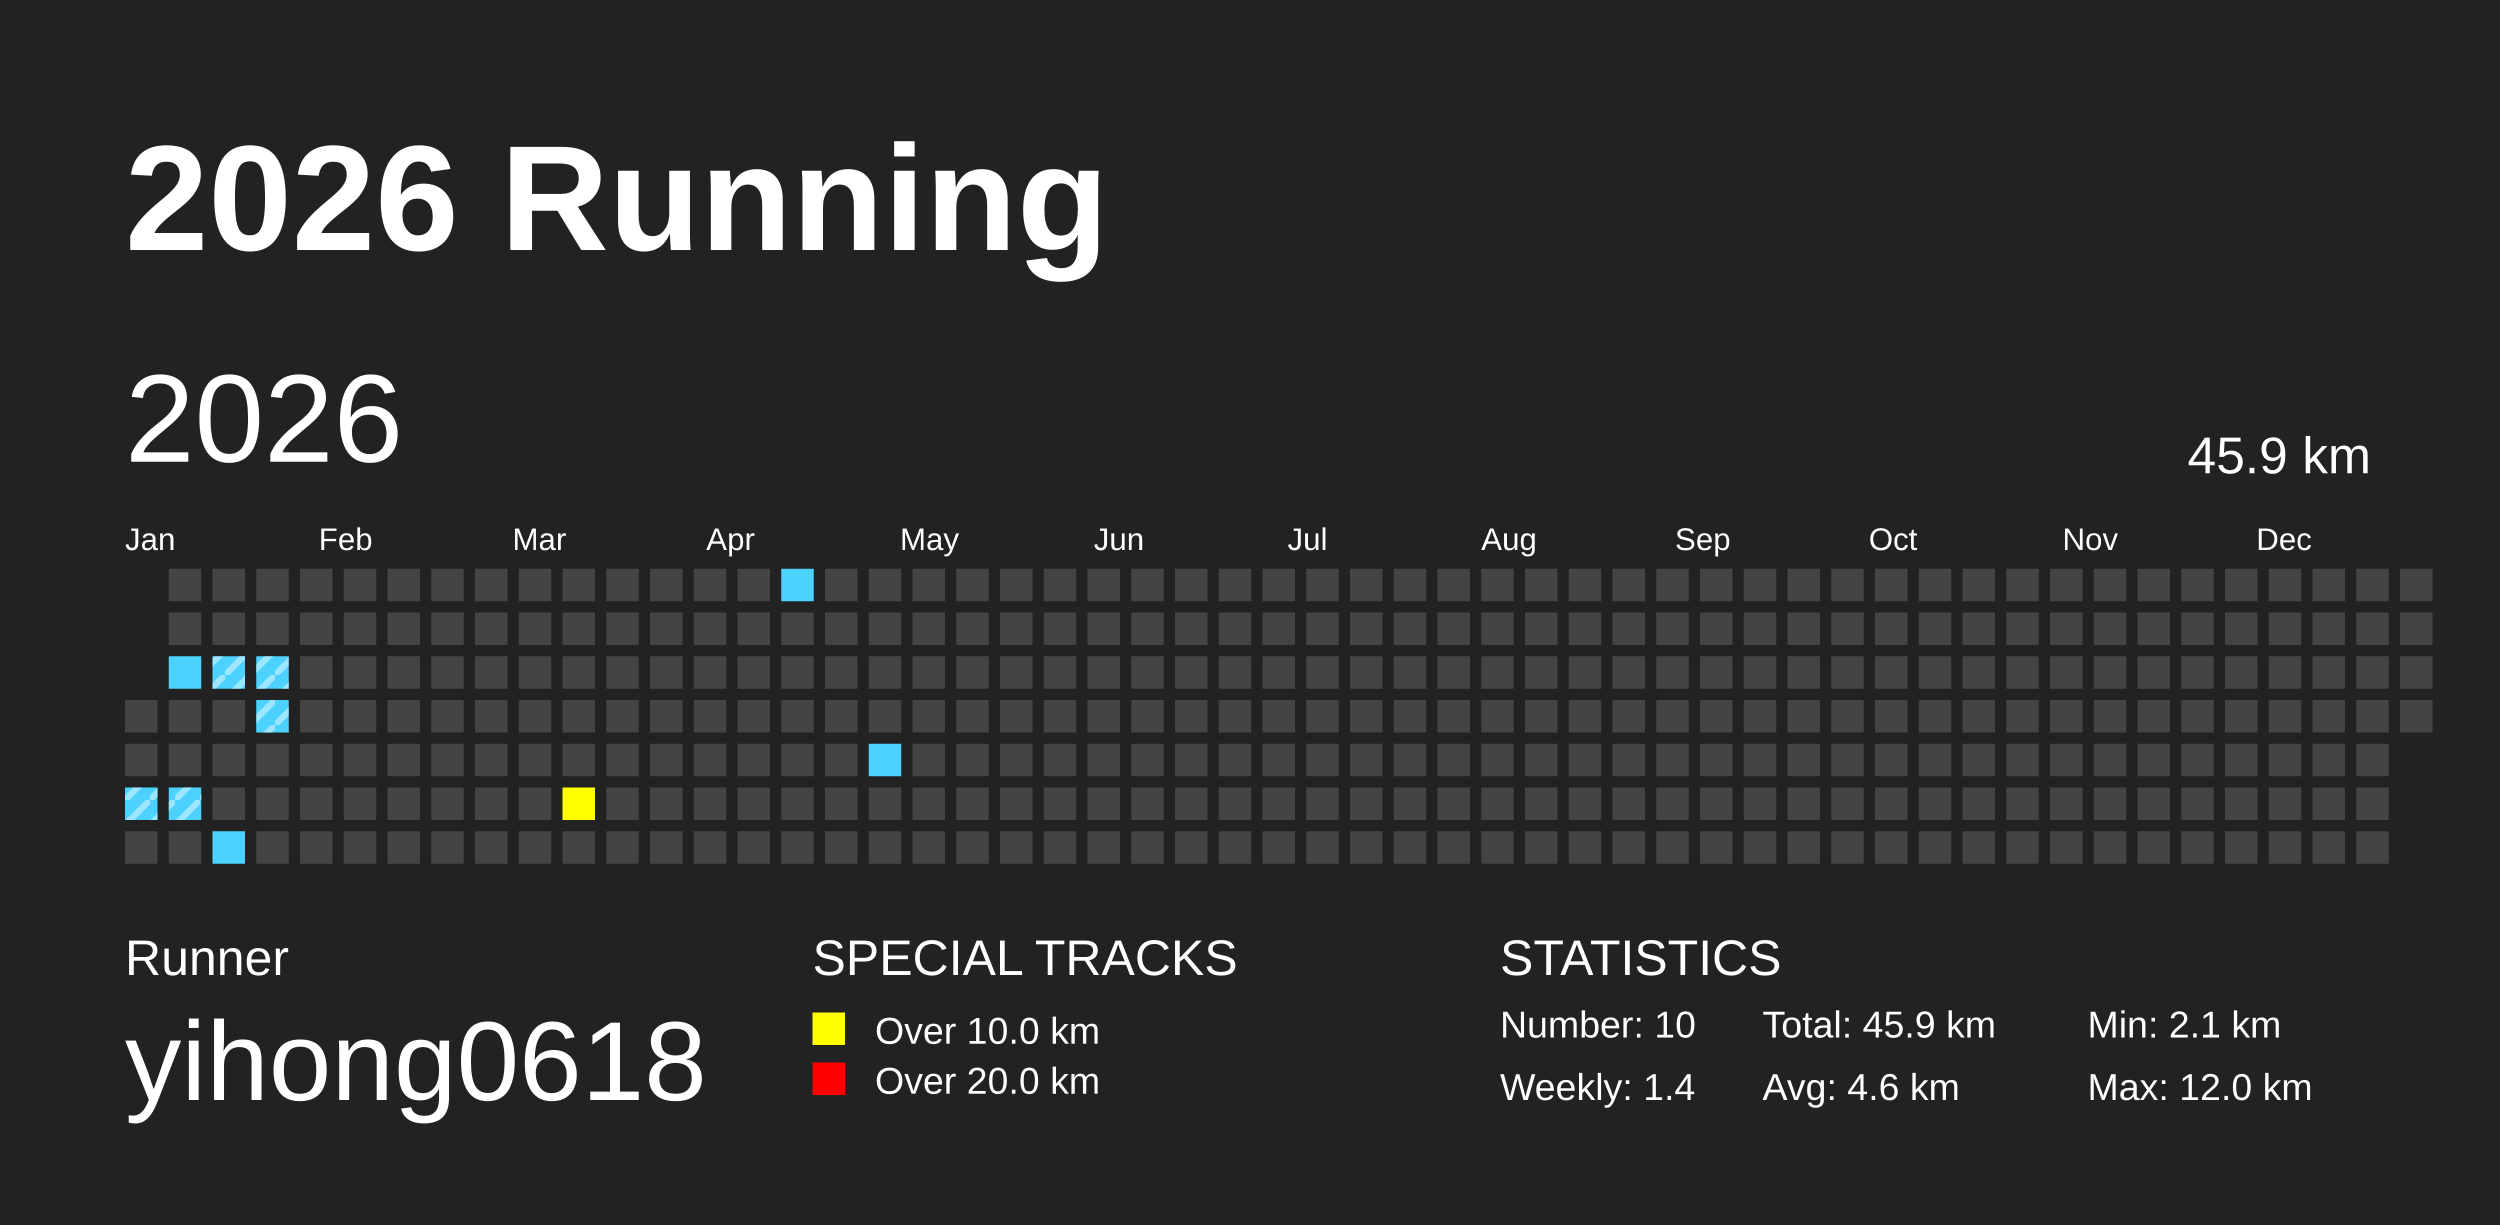
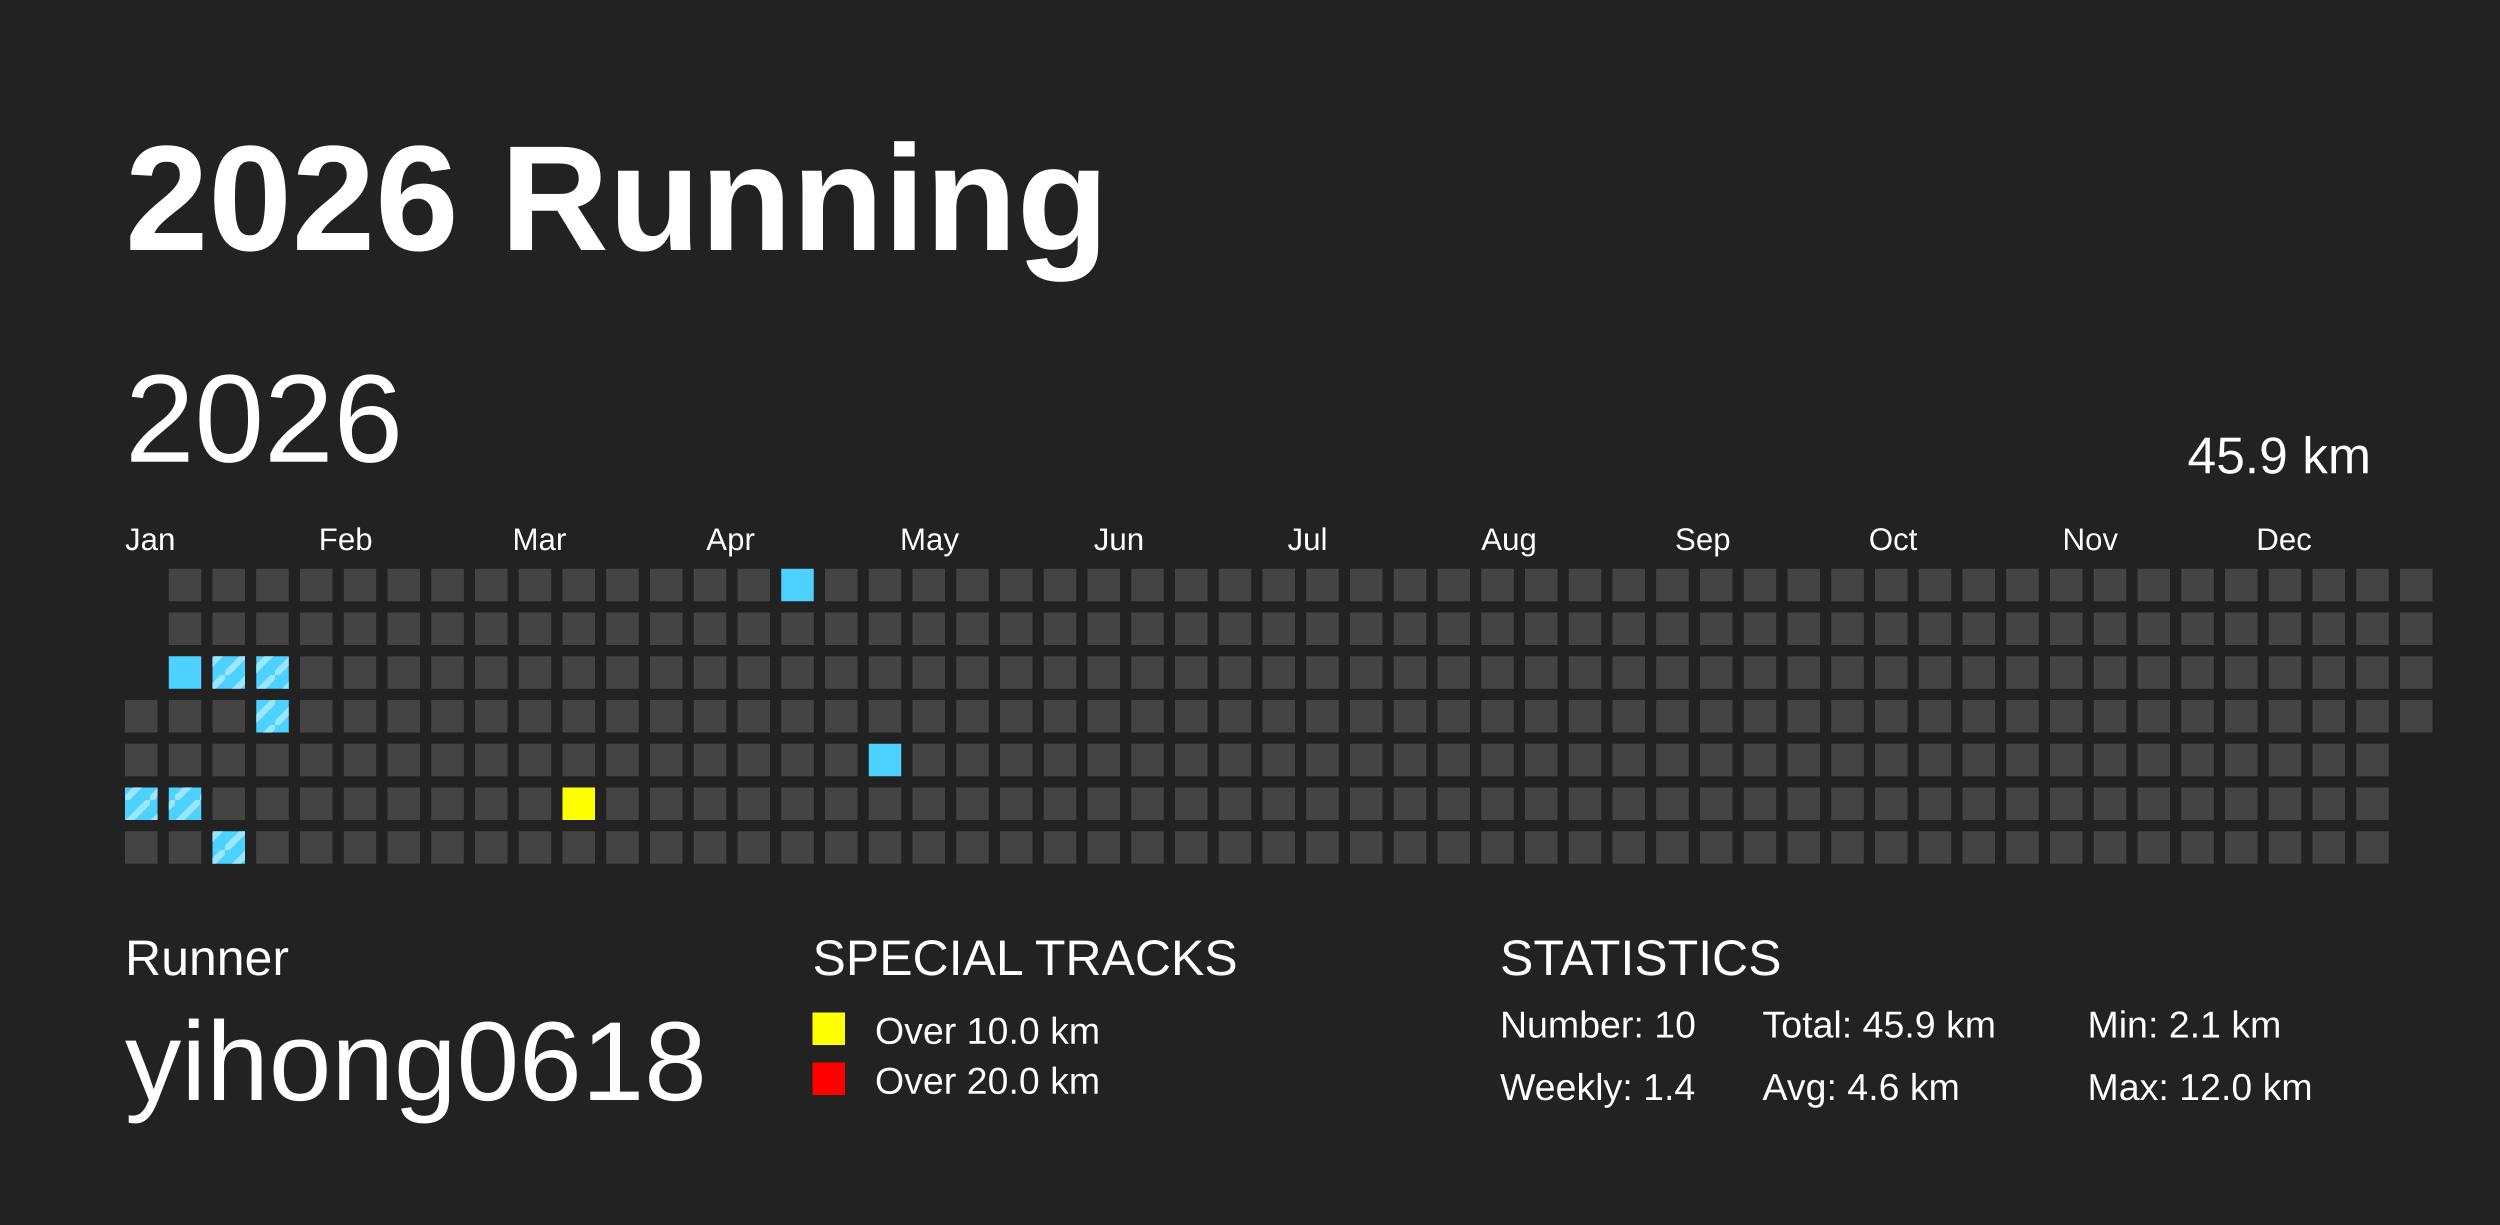
<svg xmlns="http://www.w3.org/2000/svg" baseProfile="full" height="98mm" version="1.1" viewBox="0,0,200,98" width="200mm">
  <defs>
    <pattern height="2" id="indoor-stripe" patternUnits="userSpaceOnUse" width="2">
      <line stroke="white" stroke-opacity="0.45" stroke-width="0.5" x1="0" x2="2" y1="2" y2="0" />
    </pattern>
  </defs>
  <rect fill="#222222" height="98" width="200" x="0" y="0" />
  <text fill="#FFFFFF" style="font-size:12px; font-family:Arial; font-weight:bold;" x="10" y="20">2026 Running</text>
  <text fill="#FFFFFF" style="font-size:4px; font-family:Arial" x="10" y="78">Runner</text>
  <text fill="#FFFFFF" style="font-size:9px; font-family:Arial" x="10" y="88">yihong0618</text>
  <text fill="#FFFFFF" style="font-size:4px; font-family:Arial" x="65" y="78">SPECIAL TRACKS</text>
  <rect fill="yellow" height="2.6" width="2.6" x="65" y="81" />
  <text fill="#FFFFFF" style="font-size:3px; font-family:Arial" x="70" y="83.5">Over 10.0 km</text>
  <rect fill="red" height="2.6" width="2.6" x="65" y="85" />
  <text fill="#FFFFFF" style="font-size:3px; font-family:Arial" x="70" y="87.5">Over 20.0 km</text>
  <text fill="#FFFFFF" style="font-size:4px; font-family:Arial" x="120" y="78">STATISTICS</text>
  <text fill="#FFFFFF" style="font-size:3px; font-family:Arial" x="120" y="83">Number: 10</text>
  <text fill="#FFFFFF" style="font-size:3px; font-family:Arial" x="120" y="88">Weekly: 1.4</text>
  <text fill="#FFFFFF" style="font-size:3px; font-family:Arial" x="141" y="83">Total: 45.9 km</text>
  <text fill="#FFFFFF" style="font-size:3px; font-family:Arial" x="141" y="88">Avg: 4.6 km</text>
  <text fill="#FFFFFF" style="font-size:3px; font-family:Arial" x="167" y="83">Min: 2.1 km</text>
  <text fill="#FFFFFF" style="font-size:3px; font-family:Arial" x="167" y="88">Max: 12.0 km</text>
  <text dominant-baseline="hanging" fill="#FFFFFF" style="font-size:10.0px; font-family:Arial;" x="10" y="30">2026</text>
  <text dominant-baseline="hanging" fill="#FFFFFF" style="font-size:4.125px; font-family:Arial;" x="175" y="35">45.9 km</text>
  <text fill="#FFFFFF" style="font-size:2.5px; font-family:Arial" x="10.0" y="44">Jan</text>
  <text fill="#FFFFFF" style="font-size:2.5px; font-family:Arial" x="25.5" y="44">Feb</text>
  <text fill="#FFFFFF" style="font-size:2.5px; font-family:Arial" x="41.0" y="44">Mar</text>
  <text fill="#FFFFFF" style="font-size:2.5px; font-family:Arial" x="56.5" y="44">Apr</text>
  <text fill="#FFFFFF" style="font-size:2.5px; font-family:Arial" x="72.0" y="44">May</text>
  <text fill="#FFFFFF" style="font-size:2.5px; font-family:Arial" x="87.5" y="44">Jun</text>
  <text fill="#FFFFFF" style="font-size:2.5px; font-family:Arial" x="103.0" y="44">Jul</text>
  <text fill="#FFFFFF" style="font-size:2.5px; font-family:Arial" x="118.5" y="44">Aug</text>
  <text fill="#FFFFFF" style="font-size:2.5px; font-family:Arial" x="134.0" y="44">Sep</text>
  <text fill="#FFFFFF" style="font-size:2.5px; font-family:Arial" x="149.5" y="44">Oct</text>
  <text fill="#FFFFFF" style="font-size:2.5px; font-family:Arial" x="165.0" y="44">Nov</text>
  <text fill="#FFFFFF" style="font-size:2.5px; font-family:Arial" x="180.5" y="44">Dec</text>
  <rect fill="#444444" height="2.6" width="2.6" x="10.0" y="56.0" />
  <rect fill="#444444" height="2.6" width="2.6" x="10.0" y="59.5" />
  <rect fill="#4DD2FF" height="2.6" width="2.6" x="10.0" y="63.0" />
  <rect fill="url(#indoor-stripe)" height="2.6" width="2.6" x="10.0" y="63.0" />
  <rect fill="#444444" height="2.6" width="2.6" x="10.0" y="66.5" />
  <rect fill="#444444" height="2.6" width="2.6" x="13.5" y="45.5" />
  <rect fill="#444444" height="2.6" width="2.6" x="13.5" y="49.0" />
  <rect fill="#4DD2FF" height="2.6" width="2.6" x="13.5" y="52.5" />
  <rect fill="#444444" height="2.6" width="2.6" x="13.5" y="56.0" />
  <rect fill="#444444" height="2.6" width="2.6" x="13.5" y="59.5" />
  <rect fill="#4DD2FF" height="2.6" width="2.6" x="13.5" y="63.0" />
  <rect fill="url(#indoor-stripe)" height="2.6" width="2.6" x="13.5" y="63.0" />
  <rect fill="#444444" height="2.6" width="2.6" x="13.5" y="66.5" />
  <rect fill="#444444" height="2.6" width="2.6" x="17.0" y="45.5" />
  <rect fill="#444444" height="2.6" width="2.6" x="17.0" y="49.0" />
  <rect fill="#4DD2FF" height="2.6" width="2.6" x="17.0" y="52.5" />
  <rect fill="url(#indoor-stripe)" height="2.6" width="2.6" x="17.0" y="52.5" />
  <rect fill="#444444" height="2.6" width="2.6" x="17.0" y="56.0" />
  <rect fill="#444444" height="2.6" width="2.6" x="17.0" y="59.5" />
  <rect fill="#444444" height="2.6" width="2.6" x="17.0" y="63.0" />
  <rect fill="#4DD2FF" height="2.6" width="2.6" x="17.0" y="66.5" />
+   <rect fill="url(#indoor-stripe)" height="2.6" width="2.6" x="17.0" y="66.5" />
  <rect fill="#444444" height="2.6" width="2.6" x="20.5" y="45.5" />
  <rect fill="#444444" height="2.6" width="2.6" x="20.5" y="49.0" />
  <rect fill="#4DD2FF" height="2.6" width="2.6" x="20.5" y="52.5" />
  <rect fill="url(#indoor-stripe)" height="2.6" width="2.6" x="20.5" y="52.5" />
  <rect fill="#4DD2FF" height="2.6" width="2.6" x="20.5" y="56.0" />
  <rect fill="url(#indoor-stripe)" height="2.6" width="2.6" x="20.5" y="56.0" />
  <rect fill="#444444" height="2.6" width="2.6" x="20.5" y="59.5" />
  <rect fill="#444444" height="2.6" width="2.6" x="20.5" y="63.0" />
  <rect fill="#444444" height="2.6" width="2.6" x="20.5" y="66.5" />
  <rect fill="#444444" height="2.6" width="2.6" x="24.0" y="45.5" />
  <rect fill="#444444" height="2.6" width="2.6" x="24.0" y="49.0" />
  <rect fill="#444444" height="2.6" width="2.6" x="24.0" y="52.5" />
  <rect fill="#444444" height="2.6" width="2.6" x="24.0" y="56.0" />
  <rect fill="#444444" height="2.6" width="2.6" x="24.0" y="59.5" />
  <rect fill="#444444" height="2.6" width="2.6" x="24.0" y="63.0" />
  <rect fill="#444444" height="2.6" width="2.6" x="24.0" y="66.5" />
  <rect fill="#444444" height="2.6" width="2.6" x="27.5" y="45.5" />
  <rect fill="#444444" height="2.6" width="2.6" x="27.5" y="49.0" />
  <rect fill="#444444" height="2.6" width="2.6" x="27.5" y="52.5" />
  <rect fill="#444444" height="2.6" width="2.6" x="27.5" y="56.0" />
  <rect fill="#444444" height="2.6" width="2.6" x="27.5" y="59.5" />
  <rect fill="#444444" height="2.6" width="2.6" x="27.5" y="63.0" />
  <rect fill="#444444" height="2.6" width="2.6" x="27.5" y="66.5" />
  <rect fill="#444444" height="2.6" width="2.6" x="31.0" y="45.5" />
  <rect fill="#444444" height="2.6" width="2.6" x="31.0" y="49.0" />
  <rect fill="#444444" height="2.6" width="2.6" x="31.0" y="52.5" />
  <rect fill="#444444" height="2.6" width="2.6" x="31.0" y="56.0" />
  <rect fill="#444444" height="2.6" width="2.6" x="31.0" y="59.5" />
  <rect fill="#444444" height="2.6" width="2.6" x="31.0" y="63.0" />
  <rect fill="#444444" height="2.6" width="2.6" x="31.0" y="66.5" />
  <rect fill="#444444" height="2.6" width="2.6" x="34.5" y="45.5" />
  <rect fill="#444444" height="2.6" width="2.6" x="34.5" y="49.0" />
  <rect fill="#444444" height="2.6" width="2.6" x="34.5" y="52.5" />
  <rect fill="#444444" height="2.6" width="2.6" x="34.5" y="56.0" />
  <rect fill="#444444" height="2.6" width="2.6" x="34.5" y="59.5" />
  <rect fill="#444444" height="2.6" width="2.6" x="34.5" y="63.0" />
  <rect fill="#444444" height="2.6" width="2.6" x="34.5" y="66.5" />
  <rect fill="#444444" height="2.6" width="2.6" x="38.0" y="45.5" />
  <rect fill="#444444" height="2.6" width="2.6" x="38.0" y="49.0" />
  <rect fill="#444444" height="2.6" width="2.6" x="38.0" y="52.5" />
  <rect fill="#444444" height="2.6" width="2.6" x="38.0" y="56.0" />
  <rect fill="#444444" height="2.6" width="2.6" x="38.0" y="59.5" />
  <rect fill="#444444" height="2.6" width="2.6" x="38.0" y="63.0" />
  <rect fill="#444444" height="2.6" width="2.6" x="38.0" y="66.5" />
  <rect fill="#444444" height="2.6" width="2.6" x="41.5" y="45.5" />
  <rect fill="#444444" height="2.6" width="2.6" x="41.5" y="49.0" />
  <rect fill="#444444" height="2.6" width="2.6" x="41.5" y="52.5" />
  <rect fill="#444444" height="2.6" width="2.6" x="41.5" y="56.0" />
  <rect fill="#444444" height="2.6" width="2.6" x="41.5" y="59.5" />
  <rect fill="#444444" height="2.6" width="2.6" x="41.5" y="63.0" />
  <rect fill="#444444" height="2.6" width="2.6" x="41.5" y="66.5" />
  <rect fill="#444444" height="2.6" width="2.6" x="45.0" y="45.5" />
  <rect fill="#444444" height="2.6" width="2.6" x="45.0" y="49.0" />
  <rect fill="#444444" height="2.6" width="2.6" x="45.0" y="52.5" />
  <rect fill="#444444" height="2.6" width="2.6" x="45.0" y="56.0" />
  <rect fill="#444444" height="2.6" width="2.6" x="45.0" y="59.5" />
  <rect fill="yellow" height="2.6" width="2.6" x="45.0" y="63.0" />
  <rect fill="#444444" height="2.6" width="2.6" x="45.0" y="66.5" />
  <rect fill="#444444" height="2.6" width="2.6" x="48.5" y="45.5" />
  <rect fill="#444444" height="2.6" width="2.6" x="48.5" y="49.0" />
  <rect fill="#444444" height="2.6" width="2.6" x="48.5" y="52.5" />
  <rect fill="#444444" height="2.6" width="2.6" x="48.5" y="56.0" />
  <rect fill="#444444" height="2.6" width="2.6" x="48.5" y="59.5" />
  <rect fill="#444444" height="2.6" width="2.6" x="48.5" y="63.0" />
  <rect fill="#444444" height="2.6" width="2.6" x="48.5" y="66.5" />
  <rect fill="#444444" height="2.6" width="2.6" x="52.0" y="45.5" />
  <rect fill="#444444" height="2.6" width="2.6" x="52.0" y="49.0" />
  <rect fill="#444444" height="2.6" width="2.6" x="52.0" y="52.5" />
  <rect fill="#444444" height="2.6" width="2.6" x="52.0" y="56.0" />
  <rect fill="#444444" height="2.6" width="2.6" x="52.0" y="59.5" />
  <rect fill="#444444" height="2.6" width="2.6" x="52.0" y="63.0" />
  <rect fill="#444444" height="2.6" width="2.6" x="52.0" y="66.5" />
  <rect fill="#444444" height="2.6" width="2.6" x="55.5" y="45.5" />
  <rect fill="#444444" height="2.6" width="2.6" x="55.5" y="49.0" />
  <rect fill="#444444" height="2.6" width="2.6" x="55.5" y="52.5" />
  <rect fill="#444444" height="2.6" width="2.6" x="55.5" y="56.0" />
  <rect fill="#444444" height="2.6" width="2.6" x="55.5" y="59.5" />
  <rect fill="#444444" height="2.6" width="2.6" x="55.5" y="63.0" />
  <rect fill="#444444" height="2.6" width="2.6" x="55.5" y="66.5" />
  <rect fill="#444444" height="2.6" width="2.6" x="59.0" y="45.5" />
  <rect fill="#444444" height="2.6" width="2.6" x="59.0" y="49.0" />
  <rect fill="#444444" height="2.6" width="2.6" x="59.0" y="52.5" />
  <rect fill="#444444" height="2.6" width="2.6" x="59.0" y="56.0" />
  <rect fill="#444444" height="2.6" width="2.6" x="59.0" y="59.5" />
  <rect fill="#444444" height="2.6" width="2.6" x="59.0" y="63.0" />
  <rect fill="#444444" height="2.6" width="2.6" x="59.0" y="66.5" />
  <rect fill="#4DD2FF" height="2.6" width="2.6" x="62.5" y="45.5" />
  <rect fill="#444444" height="2.6" width="2.6" x="62.5" y="49.0" />
  <rect fill="#444444" height="2.6" width="2.6" x="62.5" y="52.5" />
  <rect fill="#444444" height="2.6" width="2.6" x="62.5" y="56.0" />
  <rect fill="#444444" height="2.6" width="2.6" x="62.5" y="59.5" />
  <rect fill="#444444" height="2.6" width="2.6" x="62.5" y="63.0" />
  <rect fill="#444444" height="2.6" width="2.6" x="62.5" y="66.5" />
  <rect fill="#444444" height="2.6" width="2.6" x="66.0" y="45.5" />
  <rect fill="#444444" height="2.6" width="2.6" x="66.0" y="49.0" />
  <rect fill="#444444" height="2.6" width="2.6" x="66.0" y="52.5" />
  <rect fill="#444444" height="2.6" width="2.6" x="66.0" y="56.0" />
  <rect fill="#444444" height="2.6" width="2.6" x="66.0" y="59.5" />
  <rect fill="#444444" height="2.6" width="2.6" x="66.0" y="63.0" />
  <rect fill="#444444" height="2.6" width="2.6" x="66.0" y="66.5" />
  <rect fill="#444444" height="2.6" width="2.6" x="69.5" y="45.5" />
  <rect fill="#444444" height="2.6" width="2.6" x="69.5" y="49.0" />
  <rect fill="#444444" height="2.6" width="2.6" x="69.5" y="52.5" />
  <rect fill="#444444" height="2.6" width="2.6" x="69.5" y="56.0" />
  <rect fill="#4DD2FF" height="2.6" width="2.6" x="69.5" y="59.5" />
  <rect fill="#444444" height="2.6" width="2.6" x="69.5" y="63.0" />
  <rect fill="#444444" height="2.6" width="2.6" x="69.5" y="66.5" />
  <rect fill="#444444" height="2.6" width="2.6" x="73.0" y="45.5" />
  <rect fill="#444444" height="2.6" width="2.6" x="73.0" y="49.0" />
  <rect fill="#444444" height="2.6" width="2.6" x="73.0" y="52.5" />
  <rect fill="#444444" height="2.6" width="2.6" x="73.0" y="56.0" />
  <rect fill="#444444" height="2.6" width="2.6" x="73.0" y="59.5" />
  <rect fill="#444444" height="2.6" width="2.6" x="73.0" y="63.0" />
  <rect fill="#444444" height="2.6" width="2.6" x="73.0" y="66.5" />
  <rect fill="#444444" height="2.6" width="2.6" x="76.5" y="45.5" />
  <rect fill="#444444" height="2.6" width="2.6" x="76.5" y="49.0" />
  <rect fill="#444444" height="2.6" width="2.6" x="76.5" y="52.5" />
  <rect fill="#444444" height="2.6" width="2.6" x="76.5" y="56.0" />
  <rect fill="#444444" height="2.6" width="2.6" x="76.5" y="59.5" />
  <rect fill="#444444" height="2.6" width="2.6" x="76.5" y="63.0" />
  <rect fill="#444444" height="2.6" width="2.6" x="76.5" y="66.5" />
  <rect fill="#444444" height="2.6" width="2.6" x="80.0" y="45.5" />
  <rect fill="#444444" height="2.6" width="2.6" x="80.0" y="49.0" />
  <rect fill="#444444" height="2.6" width="2.6" x="80.0" y="52.5" />
  <rect fill="#444444" height="2.6" width="2.6" x="80.0" y="56.0" />
  <rect fill="#444444" height="2.6" width="2.6" x="80.0" y="59.5" />
  <rect fill="#444444" height="2.6" width="2.6" x="80.0" y="63.0" />
  <rect fill="#444444" height="2.6" width="2.6" x="80.0" y="66.5" />
  <rect fill="#444444" height="2.6" width="2.6" x="83.5" y="45.5" />
  <rect fill="#444444" height="2.6" width="2.6" x="83.5" y="49.0" />
  <rect fill="#444444" height="2.6" width="2.6" x="83.5" y="52.5" />
  <rect fill="#444444" height="2.6" width="2.6" x="83.5" y="56.0" />
  <rect fill="#444444" height="2.6" width="2.6" x="83.5" y="59.5" />
  <rect fill="#444444" height="2.6" width="2.6" x="83.5" y="63.0" />
  <rect fill="#444444" height="2.6" width="2.6" x="83.5" y="66.5" />
  <rect fill="#444444" height="2.6" width="2.6" x="87.0" y="45.5" />
  <rect fill="#444444" height="2.6" width="2.6" x="87.0" y="49.0" />
  <rect fill="#444444" height="2.6" width="2.6" x="87.0" y="52.5" />
  <rect fill="#444444" height="2.6" width="2.6" x="87.0" y="56.0" />
  <rect fill="#444444" height="2.6" width="2.6" x="87.0" y="59.5" />
  <rect fill="#444444" height="2.6" width="2.6" x="87.0" y="63.0" />
  <rect fill="#444444" height="2.6" width="2.6" x="87.0" y="66.5" />
  <rect fill="#444444" height="2.6" width="2.6" x="90.5" y="45.5" />
  <rect fill="#444444" height="2.6" width="2.6" x="90.5" y="49.0" />
  <rect fill="#444444" height="2.6" width="2.6" x="90.5" y="52.5" />
  <rect fill="#444444" height="2.6" width="2.6" x="90.5" y="56.0" />
  <rect fill="#444444" height="2.6" width="2.6" x="90.5" y="59.5" />
  <rect fill="#444444" height="2.6" width="2.6" x="90.5" y="63.0" />
  <rect fill="#444444" height="2.6" width="2.6" x="90.5" y="66.5" />
  <rect fill="#444444" height="2.6" width="2.6" x="94.0" y="45.5" />
  <rect fill="#444444" height="2.6" width="2.6" x="94.0" y="49.0" />
  <rect fill="#444444" height="2.6" width="2.6" x="94.0" y="52.5" />
  <rect fill="#444444" height="2.6" width="2.6" x="94.0" y="56.0" />
  <rect fill="#444444" height="2.6" width="2.6" x="94.0" y="59.5" />
  <rect fill="#444444" height="2.6" width="2.6" x="94.0" y="63.0" />
  <rect fill="#444444" height="2.6" width="2.6" x="94.0" y="66.5" />
  <rect fill="#444444" height="2.6" width="2.6" x="97.5" y="45.5" />
  <rect fill="#444444" height="2.6" width="2.6" x="97.5" y="49.0" />
  <rect fill="#444444" height="2.6" width="2.6" x="97.5" y="52.5" />
  <rect fill="#444444" height="2.6" width="2.6" x="97.5" y="56.0" />
  <rect fill="#444444" height="2.6" width="2.6" x="97.5" y="59.5" />
  <rect fill="#444444" height="2.6" width="2.6" x="97.5" y="63.0" />
  <rect fill="#444444" height="2.6" width="2.6" x="97.5" y="66.5" />
  <rect fill="#444444" height="2.6" width="2.6" x="101.0" y="45.5" />
  <rect fill="#444444" height="2.6" width="2.6" x="101.0" y="49.0" />
  <rect fill="#444444" height="2.6" width="2.6" x="101.0" y="52.5" />
  <rect fill="#444444" height="2.6" width="2.6" x="101.0" y="56.0" />
  <rect fill="#444444" height="2.6" width="2.6" x="101.0" y="59.5" />
  <rect fill="#444444" height="2.6" width="2.6" x="101.0" y="63.0" />
  <rect fill="#444444" height="2.6" width="2.6" x="101.0" y="66.5" />
  <rect fill="#444444" height="2.6" width="2.6" x="104.5" y="45.5" />
  <rect fill="#444444" height="2.6" width="2.6" x="104.5" y="49.0" />
  <rect fill="#444444" height="2.6" width="2.6" x="104.5" y="52.5" />
  <rect fill="#444444" height="2.6" width="2.6" x="104.5" y="56.0" />
  <rect fill="#444444" height="2.6" width="2.6" x="104.5" y="59.5" />
  <rect fill="#444444" height="2.6" width="2.6" x="104.5" y="63.0" />
  <rect fill="#444444" height="2.6" width="2.6" x="104.5" y="66.5" />
  <rect fill="#444444" height="2.6" width="2.6" x="108.0" y="45.5" />
  <rect fill="#444444" height="2.6" width="2.6" x="108.0" y="49.0" />
  <rect fill="#444444" height="2.6" width="2.6" x="108.0" y="52.5" />
  <rect fill="#444444" height="2.6" width="2.6" x="108.0" y="56.0" />
  <rect fill="#444444" height="2.6" width="2.6" x="108.0" y="59.5" />
  <rect fill="#444444" height="2.6" width="2.6" x="108.0" y="63.0" />
  <rect fill="#444444" height="2.6" width="2.6" x="108.0" y="66.5" />
  <rect fill="#444444" height="2.6" width="2.6" x="111.5" y="45.5" />
  <rect fill="#444444" height="2.6" width="2.6" x="111.5" y="49.0" />
  <rect fill="#444444" height="2.6" width="2.6" x="111.5" y="52.5" />
  <rect fill="#444444" height="2.6" width="2.6" x="111.5" y="56.0" />
  <rect fill="#444444" height="2.6" width="2.6" x="111.5" y="59.5" />
  <rect fill="#444444" height="2.6" width="2.6" x="111.5" y="63.0" />
  <rect fill="#444444" height="2.6" width="2.6" x="111.5" y="66.5" />
  <rect fill="#444444" height="2.6" width="2.6" x="115.0" y="45.5" />
  <rect fill="#444444" height="2.6" width="2.6" x="115.0" y="49.0" />
  <rect fill="#444444" height="2.6" width="2.6" x="115.0" y="52.5" />
  <rect fill="#444444" height="2.6" width="2.6" x="115.0" y="56.0" />
  <rect fill="#444444" height="2.6" width="2.6" x="115.0" y="59.5" />
  <rect fill="#444444" height="2.6" width="2.6" x="115.0" y="63.0" />
  <rect fill="#444444" height="2.6" width="2.6" x="115.0" y="66.5" />
  <rect fill="#444444" height="2.6" width="2.6" x="118.5" y="45.5" />
  <rect fill="#444444" height="2.6" width="2.6" x="118.5" y="49.0" />
  <rect fill="#444444" height="2.6" width="2.6" x="118.5" y="52.5" />
  <rect fill="#444444" height="2.6" width="2.6" x="118.5" y="56.0" />
  <rect fill="#444444" height="2.6" width="2.6" x="118.5" y="59.5" />
  <rect fill="#444444" height="2.6" width="2.6" x="118.5" y="63.0" />
  <rect fill="#444444" height="2.6" width="2.6" x="118.5" y="66.5" />
  <rect fill="#444444" height="2.6" width="2.6" x="122.0" y="45.5" />
  <rect fill="#444444" height="2.6" width="2.6" x="122.0" y="49.0" />
  <rect fill="#444444" height="2.6" width="2.6" x="122.0" y="52.5" />
  <rect fill="#444444" height="2.6" width="2.6" x="122.0" y="56.0" />
  <rect fill="#444444" height="2.6" width="2.6" x="122.0" y="59.5" />
  <rect fill="#444444" height="2.6" width="2.6" x="122.0" y="63.0" />
  <rect fill="#444444" height="2.6" width="2.6" x="122.0" y="66.5" />
  <rect fill="#444444" height="2.6" width="2.6" x="125.5" y="45.5" />
  <rect fill="#444444" height="2.6" width="2.6" x="125.5" y="49.0" />
  <rect fill="#444444" height="2.6" width="2.6" x="125.5" y="52.5" />
  <rect fill="#444444" height="2.6" width="2.6" x="125.5" y="56.0" />
  <rect fill="#444444" height="2.6" width="2.6" x="125.5" y="59.5" />
  <rect fill="#444444" height="2.6" width="2.6" x="125.5" y="63.0" />
  <rect fill="#444444" height="2.6" width="2.6" x="125.5" y="66.5" />
  <rect fill="#444444" height="2.6" width="2.6" x="129.0" y="45.5" />
  <rect fill="#444444" height="2.6" width="2.6" x="129.0" y="49.0" />
  <rect fill="#444444" height="2.6" width="2.6" x="129.0" y="52.5" />
  <rect fill="#444444" height="2.6" width="2.6" x="129.0" y="56.0" />
  <rect fill="#444444" height="2.6" width="2.6" x="129.0" y="59.5" />
  <rect fill="#444444" height="2.6" width="2.6" x="129.0" y="63.0" />
  <rect fill="#444444" height="2.6" width="2.6" x="129.0" y="66.5" />
  <rect fill="#444444" height="2.6" width="2.6" x="132.5" y="45.5" />
  <rect fill="#444444" height="2.6" width="2.6" x="132.5" y="49.0" />
  <rect fill="#444444" height="2.6" width="2.6" x="132.5" y="52.5" />
  <rect fill="#444444" height="2.6" width="2.6" x="132.5" y="56.0" />
  <rect fill="#444444" height="2.6" width="2.6" x="132.5" y="59.5" />
  <rect fill="#444444" height="2.6" width="2.6" x="132.5" y="63.0" />
  <rect fill="#444444" height="2.6" width="2.6" x="132.5" y="66.5" />
  <rect fill="#444444" height="2.6" width="2.6" x="136.0" y="45.5" />
  <rect fill="#444444" height="2.6" width="2.6" x="136.0" y="49.0" />
  <rect fill="#444444" height="2.6" width="2.6" x="136.0" y="52.5" />
  <rect fill="#444444" height="2.6" width="2.6" x="136.0" y="56.0" />
  <rect fill="#444444" height="2.6" width="2.6" x="136.0" y="59.5" />
  <rect fill="#444444" height="2.6" width="2.6" x="136.0" y="63.0" />
  <rect fill="#444444" height="2.6" width="2.6" x="136.0" y="66.5" />
  <rect fill="#444444" height="2.6" width="2.6" x="139.5" y="45.5" />
  <rect fill="#444444" height="2.6" width="2.6" x="139.5" y="49.0" />
  <rect fill="#444444" height="2.6" width="2.6" x="139.5" y="52.5" />
  <rect fill="#444444" height="2.6" width="2.6" x="139.5" y="56.0" />
  <rect fill="#444444" height="2.6" width="2.6" x="139.5" y="59.5" />
  <rect fill="#444444" height="2.6" width="2.6" x="139.5" y="63.0" />
  <rect fill="#444444" height="2.6" width="2.6" x="139.5" y="66.5" />
  <rect fill="#444444" height="2.6" width="2.6" x="143.0" y="45.5" />
  <rect fill="#444444" height="2.6" width="2.6" x="143.0" y="49.0" />
  <rect fill="#444444" height="2.6" width="2.6" x="143.0" y="52.5" />
  <rect fill="#444444" height="2.6" width="2.6" x="143.0" y="56.0" />
  <rect fill="#444444" height="2.6" width="2.6" x="143.0" y="59.5" />
  <rect fill="#444444" height="2.6" width="2.6" x="143.0" y="63.0" />
  <rect fill="#444444" height="2.6" width="2.6" x="143.0" y="66.5" />
  <rect fill="#444444" height="2.6" width="2.6" x="146.5" y="45.5" />
  <rect fill="#444444" height="2.6" width="2.6" x="146.5" y="49.0" />
  <rect fill="#444444" height="2.6" width="2.6" x="146.5" y="52.5" />
  <rect fill="#444444" height="2.6" width="2.6" x="146.5" y="56.0" />
  <rect fill="#444444" height="2.6" width="2.6" x="146.5" y="59.5" />
  <rect fill="#444444" height="2.6" width="2.6" x="146.5" y="63.0" />
  <rect fill="#444444" height="2.6" width="2.6" x="146.5" y="66.5" />
  <rect fill="#444444" height="2.6" width="2.6" x="150.0" y="45.5" />
  <rect fill="#444444" height="2.6" width="2.6" x="150.0" y="49.0" />
  <rect fill="#444444" height="2.6" width="2.6" x="150.0" y="52.5" />
  <rect fill="#444444" height="2.6" width="2.6" x="150.0" y="56.0" />
  <rect fill="#444444" height="2.6" width="2.6" x="150.0" y="59.5" />
  <rect fill="#444444" height="2.6" width="2.6" x="150.0" y="63.0" />
  <rect fill="#444444" height="2.6" width="2.6" x="150.0" y="66.5" />
  <rect fill="#444444" height="2.6" width="2.6" x="153.5" y="45.5" />
  <rect fill="#444444" height="2.6" width="2.6" x="153.5" y="49.0" />
  <rect fill="#444444" height="2.6" width="2.6" x="153.5" y="52.5" />
  <rect fill="#444444" height="2.6" width="2.6" x="153.5" y="56.0" />
  <rect fill="#444444" height="2.6" width="2.6" x="153.5" y="59.5" />
  <rect fill="#444444" height="2.6" width="2.6" x="153.5" y="63.0" />
  <rect fill="#444444" height="2.6" width="2.6" x="153.5" y="66.5" />
  <rect fill="#444444" height="2.6" width="2.6" x="157.0" y="45.5" />
  <rect fill="#444444" height="2.6" width="2.6" x="157.0" y="49.0" />
  <rect fill="#444444" height="2.6" width="2.6" x="157.0" y="52.5" />
  <rect fill="#444444" height="2.6" width="2.6" x="157.0" y="56.0" />
  <rect fill="#444444" height="2.6" width="2.6" x="157.0" y="59.5" />
  <rect fill="#444444" height="2.6" width="2.6" x="157.0" y="63.0" />
  <rect fill="#444444" height="2.6" width="2.6" x="157.0" y="66.5" />
  <rect fill="#444444" height="2.6" width="2.6" x="160.5" y="45.5" />
  <rect fill="#444444" height="2.6" width="2.6" x="160.5" y="49.0" />
  <rect fill="#444444" height="2.6" width="2.6" x="160.5" y="52.5" />
  <rect fill="#444444" height="2.6" width="2.6" x="160.5" y="56.0" />
  <rect fill="#444444" height="2.6" width="2.6" x="160.5" y="59.5" />
  <rect fill="#444444" height="2.6" width="2.6" x="160.5" y="63.0" />
  <rect fill="#444444" height="2.6" width="2.6" x="160.5" y="66.5" />
  <rect fill="#444444" height="2.6" width="2.6" x="164.0" y="45.5" />
  <rect fill="#444444" height="2.6" width="2.6" x="164.0" y="49.0" />
  <rect fill="#444444" height="2.6" width="2.6" x="164.0" y="52.5" />
  <rect fill="#444444" height="2.6" width="2.6" x="164.0" y="56.0" />
  <rect fill="#444444" height="2.6" width="2.6" x="164.0" y="59.5" />
  <rect fill="#444444" height="2.6" width="2.6" x="164.0" y="63.0" />
  <rect fill="#444444" height="2.6" width="2.6" x="164.0" y="66.5" />
  <rect fill="#444444" height="2.6" width="2.6" x="167.5" y="45.5" />
  <rect fill="#444444" height="2.6" width="2.6" x="167.5" y="49.0" />
  <rect fill="#444444" height="2.6" width="2.6" x="167.5" y="52.5" />
  <rect fill="#444444" height="2.6" width="2.6" x="167.5" y="56.0" />
  <rect fill="#444444" height="2.6" width="2.6" x="167.5" y="59.5" />
  <rect fill="#444444" height="2.6" width="2.6" x="167.5" y="63.0" />
  <rect fill="#444444" height="2.6" width="2.6" x="167.5" y="66.5" />
  <rect fill="#444444" height="2.6" width="2.6" x="171.0" y="45.5" />
  <rect fill="#444444" height="2.6" width="2.6" x="171.0" y="49.0" />
  <rect fill="#444444" height="2.6" width="2.6" x="171.0" y="52.5" />
  <rect fill="#444444" height="2.6" width="2.6" x="171.0" y="56.0" />
  <rect fill="#444444" height="2.6" width="2.6" x="171.0" y="59.5" />
  <rect fill="#444444" height="2.6" width="2.6" x="171.0" y="63.0" />
  <rect fill="#444444" height="2.6" width="2.6" x="171.0" y="66.5" />
  <rect fill="#444444" height="2.6" width="2.6" x="174.5" y="45.5" />
  <rect fill="#444444" height="2.6" width="2.6" x="174.5" y="49.0" />
  <rect fill="#444444" height="2.6" width="2.6" x="174.5" y="52.5" />
  <rect fill="#444444" height="2.6" width="2.6" x="174.5" y="56.0" />
  <rect fill="#444444" height="2.6" width="2.6" x="174.5" y="59.5" />
  <rect fill="#444444" height="2.6" width="2.6" x="174.5" y="63.0" />
  <rect fill="#444444" height="2.6" width="2.6" x="174.5" y="66.5" />
  <rect fill="#444444" height="2.6" width="2.6" x="178.0" y="45.5" />
  <rect fill="#444444" height="2.6" width="2.6" x="178.0" y="49.0" />
  <rect fill="#444444" height="2.6" width="2.6" x="178.0" y="52.5" />
  <rect fill="#444444" height="2.6" width="2.6" x="178.0" y="56.0" />
  <rect fill="#444444" height="2.6" width="2.6" x="178.0" y="59.5" />
  <rect fill="#444444" height="2.6" width="2.6" x="178.0" y="63.0" />
  <rect fill="#444444" height="2.6" width="2.6" x="178.0" y="66.5" />
  <rect fill="#444444" height="2.6" width="2.6" x="181.5" y="45.5" />
  <rect fill="#444444" height="2.6" width="2.6" x="181.5" y="49.0" />
  <rect fill="#444444" height="2.6" width="2.6" x="181.5" y="52.5" />
  <rect fill="#444444" height="2.6" width="2.6" x="181.5" y="56.0" />
  <rect fill="#444444" height="2.6" width="2.6" x="181.5" y="59.5" />
  <rect fill="#444444" height="2.6" width="2.6" x="181.5" y="63.0" />
  <rect fill="#444444" height="2.6" width="2.6" x="181.5" y="66.5" />
  <rect fill="#444444" height="2.6" width="2.6" x="185.0" y="45.5" />
  <rect fill="#444444" height="2.6" width="2.6" x="185.0" y="49.0" />
  <rect fill="#444444" height="2.6" width="2.6" x="185.0" y="52.5" />
  <rect fill="#444444" height="2.6" width="2.6" x="185.0" y="56.0" />
  <rect fill="#444444" height="2.6" width="2.6" x="185.0" y="59.5" />
  <rect fill="#444444" height="2.6" width="2.6" x="185.0" y="63.0" />
  <rect fill="#444444" height="2.6" width="2.6" x="185.0" y="66.5" />
  <rect fill="#444444" height="2.6" width="2.6" x="188.5" y="45.5" />
  <rect fill="#444444" height="2.6" width="2.6" x="188.5" y="49.0" />
  <rect fill="#444444" height="2.6" width="2.6" x="188.5" y="52.5" />
  <rect fill="#444444" height="2.6" width="2.6" x="188.5" y="56.0" />
  <rect fill="#444444" height="2.6" width="2.6" x="188.5" y="59.5" />
  <rect fill="#444444" height="2.6" width="2.6" x="188.5" y="63.0" />
  <rect fill="#444444" height="2.6" width="2.6" x="188.5" y="66.5" />
  <rect fill="#444444" height="2.6" width="2.6" x="192.0" y="45.5" />
  <rect fill="#444444" height="2.6" width="2.6" x="192.0" y="49.0" />
  <rect fill="#444444" height="2.6" width="2.6" x="192.0" y="52.5" />
  <rect fill="#444444" height="2.6" width="2.6" x="192.0" y="56.0" />
</svg>
